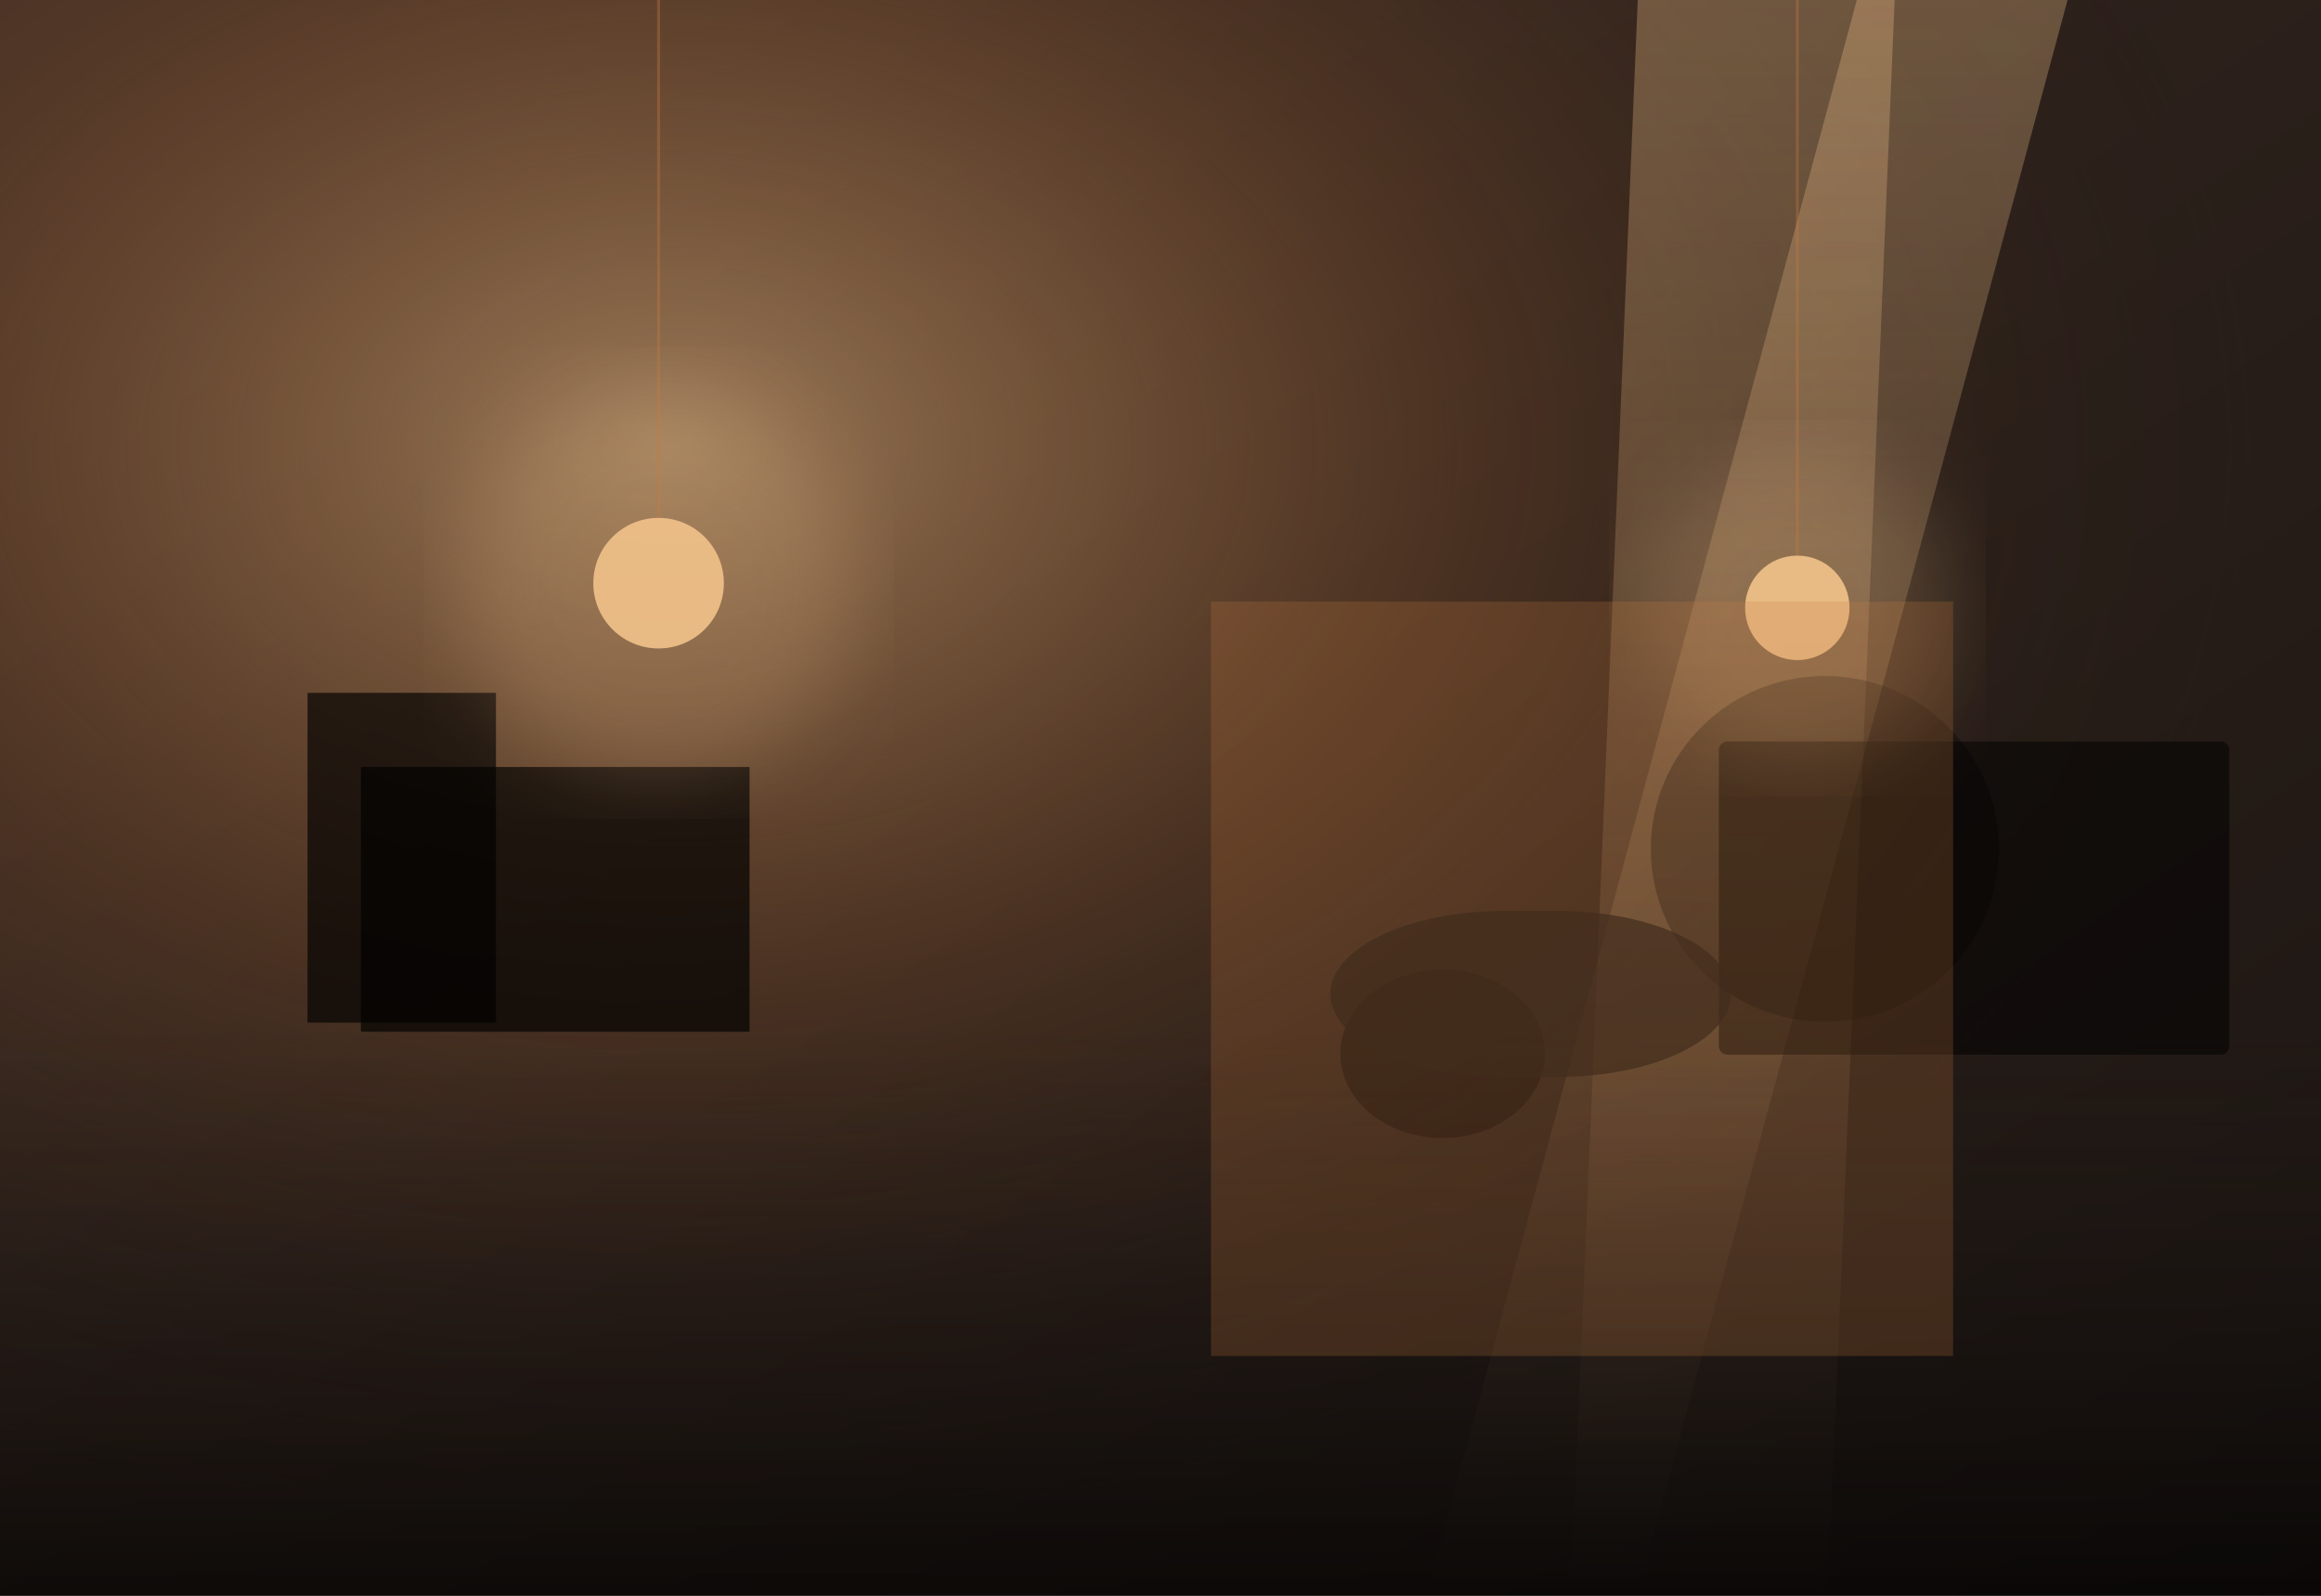
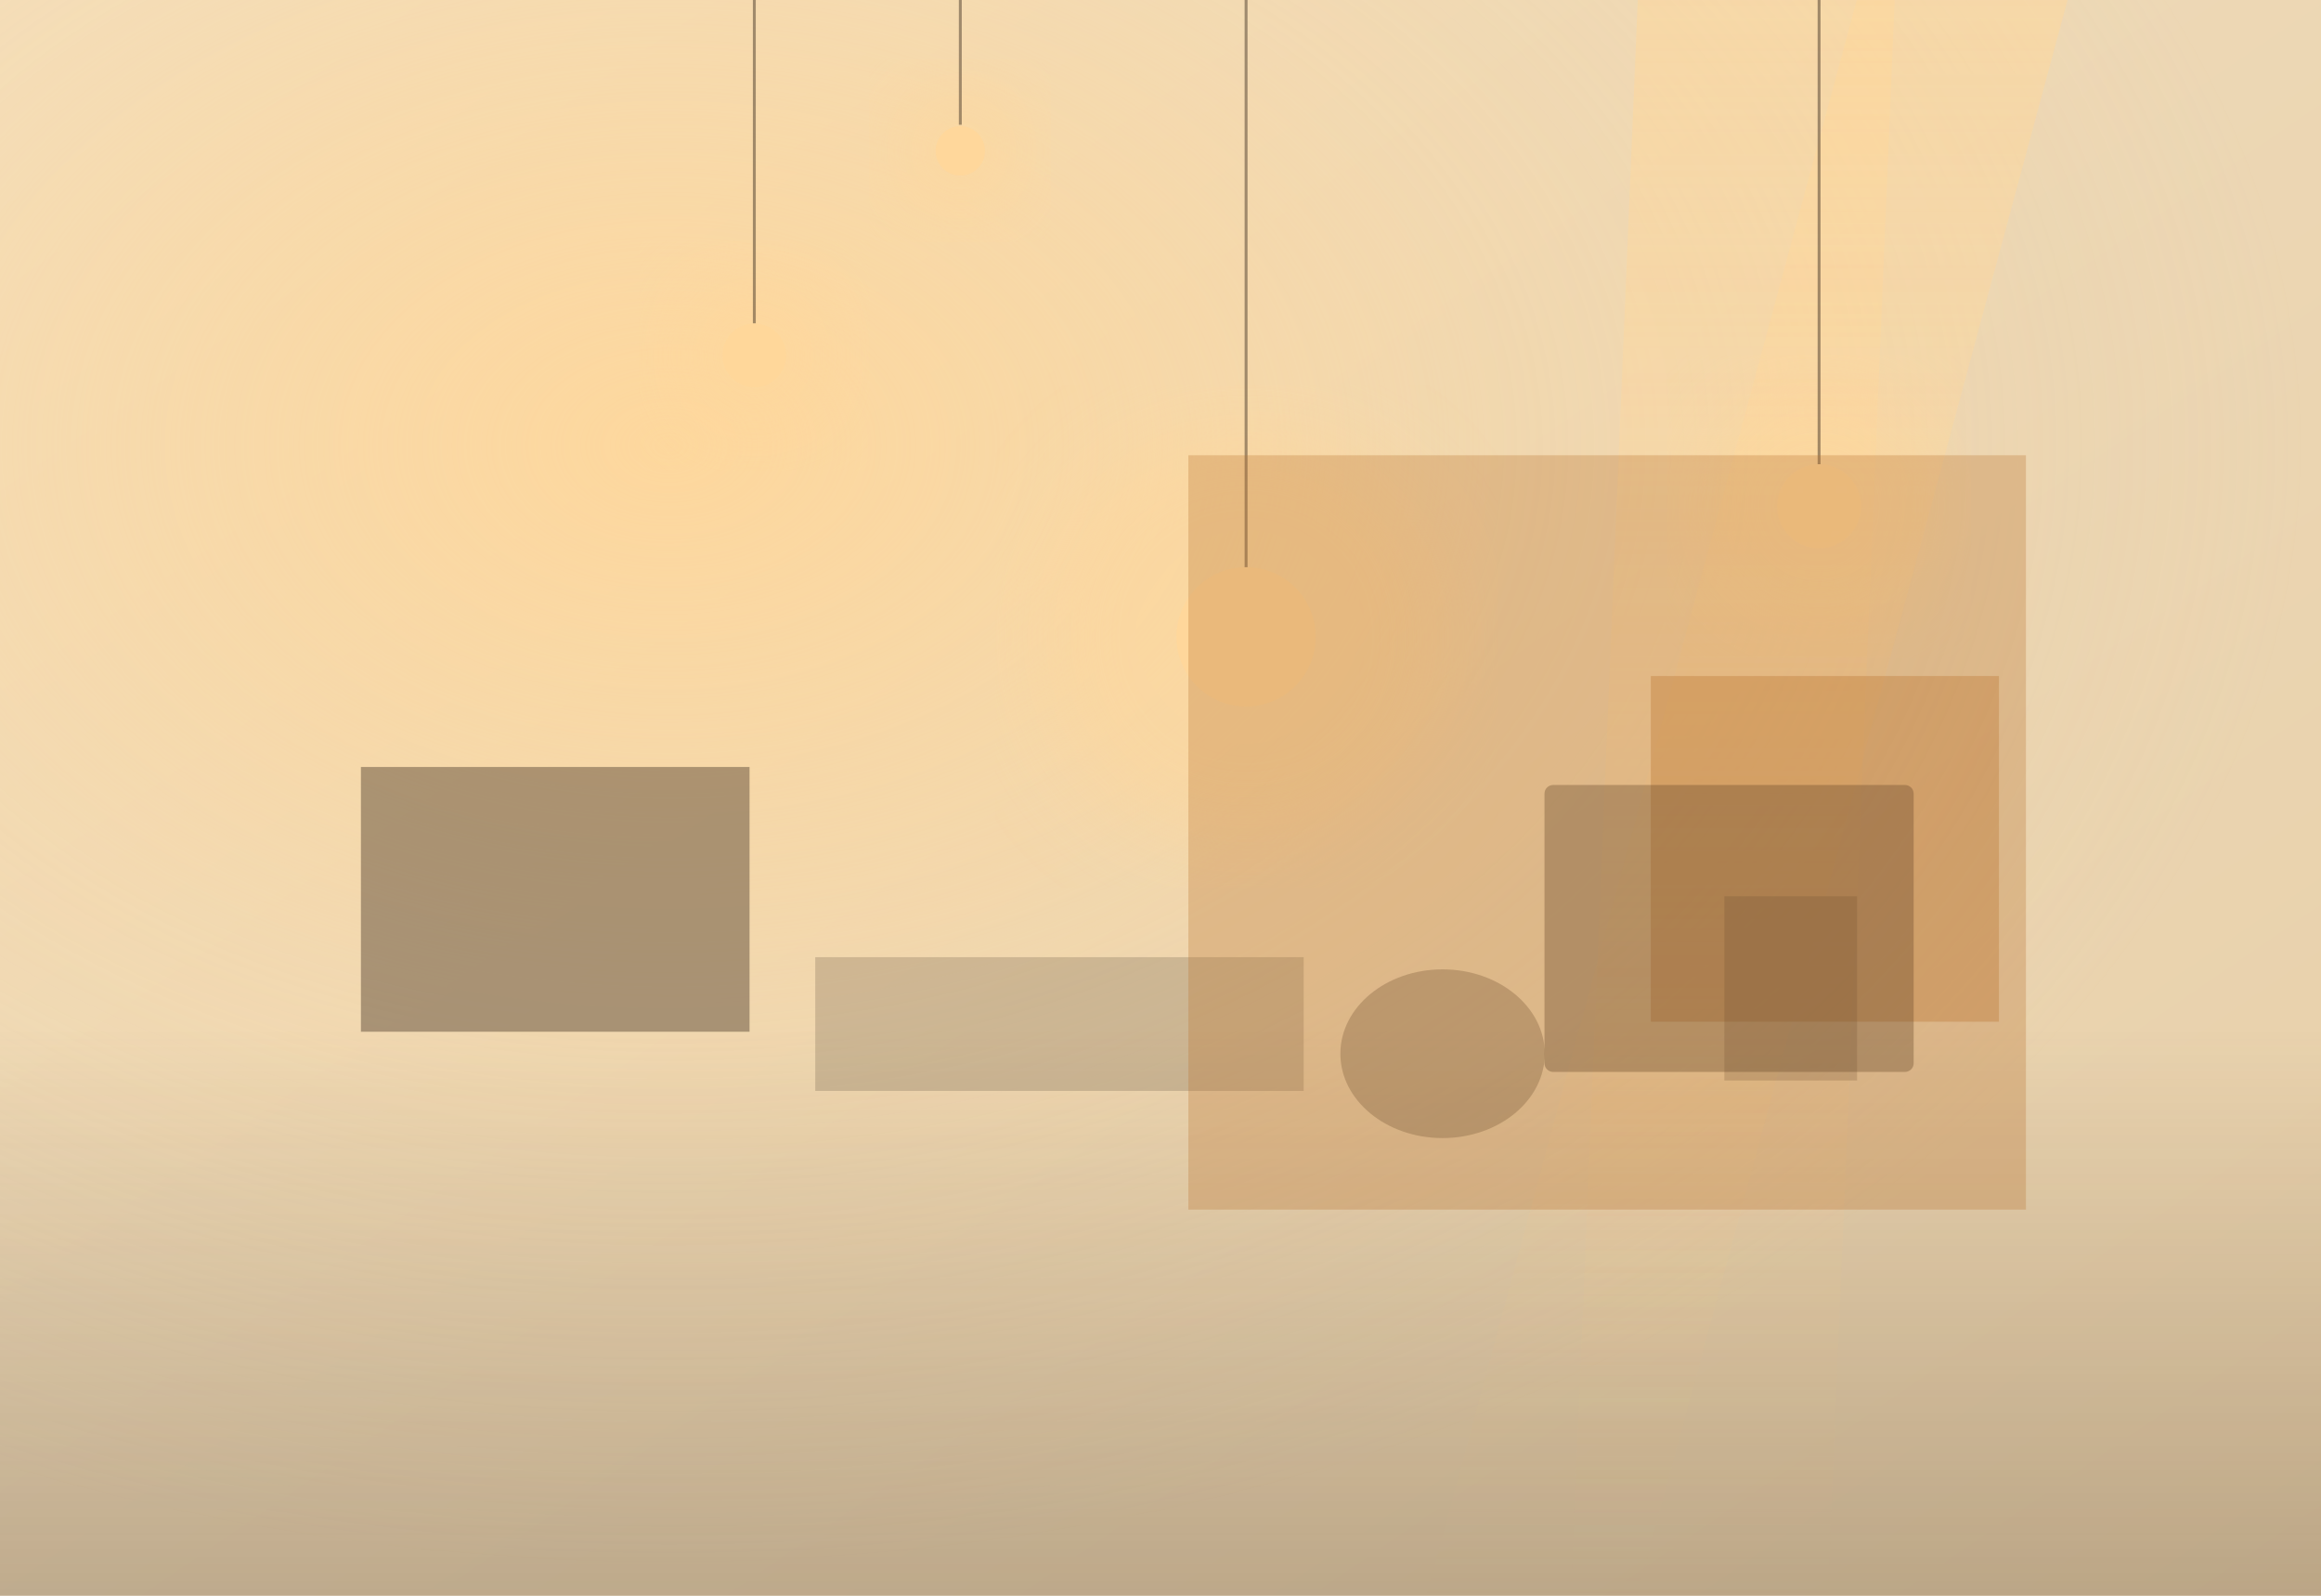
<svg xmlns="http://www.w3.org/2000/svg" viewBox="0 0 1600 1100" width="1600" height="1100" role="img" aria-label="hero-01 placeholder render">
  <defs>
    <linearGradient id="bg" x1="0" y1="0" x2="1" y2="1">
-       <stop offset="0" stop-color="#3a2a22" />
-       <stop offset="1" stop-color="#1b1512" />
+       <stop offset="0" stop-color="#f2dfbf" />
+       <stop offset="1" stop-color="#e7cfa9" />
    </linearGradient>
    <radialGradient id="glow" cx="0.29" cy="0.28" r="0.7">
-       <stop offset="0" stop-color="#f2c28a" stop-opacity="0.55" />
-       <stop offset="0.5" stop-color="#c8793f" stop-opacity="0.18" />
-       <stop offset="1" stop-color="#1b1512" stop-opacity="0" />
+       <stop offset="0" stop-color="#ffd79a" stop-opacity="0.9" />
+       <stop offset="0.5" stop-color="#ffd79a" stop-opacity="0.25" />
+       <stop offset="1" stop-color="#e7cfa9" stop-opacity="0" />
    </radialGradient>
    <linearGradient id="shaft" x1="0" y1="0" x2="0" y2="1">
-       <stop offset="0" stop-color="#f2c28a" stop-opacity="0.35" />
-       <stop offset="1" stop-color="#f2c28a" stop-opacity="0" />
+       <stop offset="0" stop-color="#ffd79a" stop-opacity="0.55" />
+       <stop offset="1" stop-color="#ffd79a" stop-opacity="0" />
    </linearGradient>
    <linearGradient id="floor" x1="0" y1="0" x2="0" y2="1">
-       <stop offset="0" stop-color="#1b1512" stop-opacity="0" />
-       <stop offset="1" stop-color="#000" stop-opacity="0.65" />
+       <stop offset="0" stop-color="#4a3a2a" stop-opacity="0" />
+       <stop offset="1" stop-color="#4a3a2a" stop-opacity="0.28" />
    </linearGradient>
    <filter id="grain">
      <feTurbulence type="fractalNoise" baseFrequency="0.9" numOctaves="2" seed="100" stitchTiles="stitch" />
      <feColorMatrix type="saturate" values="0" />
      <feComponentTransfer>
-         <feFuncA type="linear" slope="0.14" />
+         <feFuncA type="linear" slope="0.12" />
      </feComponentTransfer>
      <feBlend in2="SourceGraphic" mode="overlay" />
    </filter>
    <filter id="soft">
      <feGaussianBlur stdDeviation="28" />
    </filter>
  </defs>
  <rect x="0.0" y="0.0" width="1600.0" height="1100.0" fill="url(#bg)" opacity="1.00" rx="0" />
  <rect x="0.0" y="0.0" width="1600.0" height="1100.0" fill="url(#glow)" opacity="1.00" rx="0" />
  <g transform="translate(1129 0) skewX(-2.4)">
    <rect x="0.0" y="0.0" width="177.1" height="1100.0" fill="url(#shaft)" opacity="0.90" rx="0" />
  </g>
  <g transform="translate(1280 0) skewX(-15.1)">
    <rect x="0.0" y="0.0" width="145.3" height="1100.0" fill="url(#shaft)" opacity="0.90" rx="0" />
  </g>
  <rect x="0.0" y="708.2" width="1600.0" height="391.8" fill="url(#floor)" opacity="1.00" rx="0" />
-   <rect x="248.8" y="528.7" width="267.9" height="182.5" fill="#000" opacity="0.68" rx="0" />
-   <rect x="924.0" y="668.2" width="140.9" height="116.3" fill="#000" opacity="0.43" rx="120" />
-   <rect x="1138.0" y="466.0" width="240.0" height="238.3" fill="#000" opacity="0.33" rx="120" />
-   <rect x="212.0" y="477.6" width="129.9" height="227.3" fill="#000" opacity="0.66" rx="0" />
-   <rect x="1184.9" y="511.1" width="351.9" height="215.9" fill="#000" opacity="0.52" rx="6" />
-   <rect x="917.1" y="627.9" width="276.2" height="114.5" fill="#1b1512" opacity="0.70" rx="120" />
-   <circle cx="1239" cy="419" r="108" fill="#f2c28a" opacity="0.18" filter="url(#soft)" />
-   <line x1="1239" y1="0" x2="1239" y2="383" stroke="#c8793f" stroke-opacity="0.35" stroke-width="2" />
-   <circle cx="1239" cy="419" r="36" fill="#f2c28a" opacity="0.9" />
-   <circle cx="454" cy="402" r="135" fill="#f2c28a" opacity="0.18" filter="url(#soft)" />
-   <line x1="454" y1="0" x2="454" y2="357" stroke="#c8793f" stroke-opacity="0.35" stroke-width="2" />
-   <circle cx="454" cy="402" r="45" fill="#f2c28a" opacity="0.9" />
-   <rect x="834.8" y="414.7" width="511.6" height="520.0" fill="#c8793f" opacity="0.22" rx="0" />
-   <rect x="0.0" y="0.0" width="1600.0" height="1100.0" fill="#000" opacity="0.00" rx="0" />
-   <rect width="1600" height="1100" fill="#1b1512" opacity="0.001" filter="url(#grain)" />
+   <rect x="248.8" y="528.7" width="267.9" height="182.5" fill="#4a3a2a" opacity="0.44" rx="0" />
+   <rect x="924.0" y="668.2" width="140.9" height="116.3" fill="#4a3a2a" opacity="0.29" rx="120" />
+   <rect x="1138.0" y="466.0" width="240.0" height="238.3" fill="#b9722f" opacity="0.35" rx="0" />
+   <rect x="1188.7" y="617.8" width="91.5" height="127.0" fill="#4a3a2a" opacity="0.23" rx="0" />
+   <rect x="562.0" y="659.8" width="336.7" height="92.2" fill="#4a3a2a" opacity="0.21" rx="0" />
+   <rect x="1064.7" y="541.1" width="254.5" height="197.8" fill="#4a3a2a" opacity="0.37" rx="6" />
+   <circle cx="859" cy="439" r="144" fill="#ffd79a" opacity="0.5" filter="url(#soft)" />
+   <line x1="859" y1="0" x2="859" y2="391" stroke="#4a3a2a" stroke-opacity="0.5" stroke-width="2" />
+   <circle cx="859" cy="439" r="48" fill="#ffd79a" opacity="0.95" />
+   <circle cx="662" cy="104" r="52" fill="#ffd79a" opacity="0.5" filter="url(#soft)" />
+   <line x1="662" y1="0" x2="662" y2="86" stroke="#4a3a2a" stroke-opacity="0.5" stroke-width="2" />
+   <circle cx="662" cy="104" r="17" fill="#ffd79a" opacity="0.95" />
+   <circle cx="520" cy="245" r="66" fill="#ffd79a" opacity="0.5" filter="url(#soft)" />
+   <line x1="520" y1="0" x2="520" y2="223" stroke="#4a3a2a" stroke-opacity="0.5" stroke-width="2" />
+   <circle cx="520" cy="245" r="22" fill="#ffd79a" opacity="0.95" />
+   <circle cx="1254" cy="349" r="87" fill="#ffd79a" opacity="0.5" filter="url(#soft)" />
+   <line x1="1254" y1="0" x2="1254" y2="320" stroke="#4a3a2a" stroke-opacity="0.5" stroke-width="2" />
+   <circle cx="1254" cy="349" r="29" fill="#ffd79a" opacity="0.95" />
+   <rect x="819.2" y="313.8" width="577.4" height="520.0" fill="#b9722f" opacity="0.30" rx="0" />
+   <rect width="1600" height="1100" fill="#e7cfa9" opacity="0.001" filter="url(#grain)" />
</svg>
